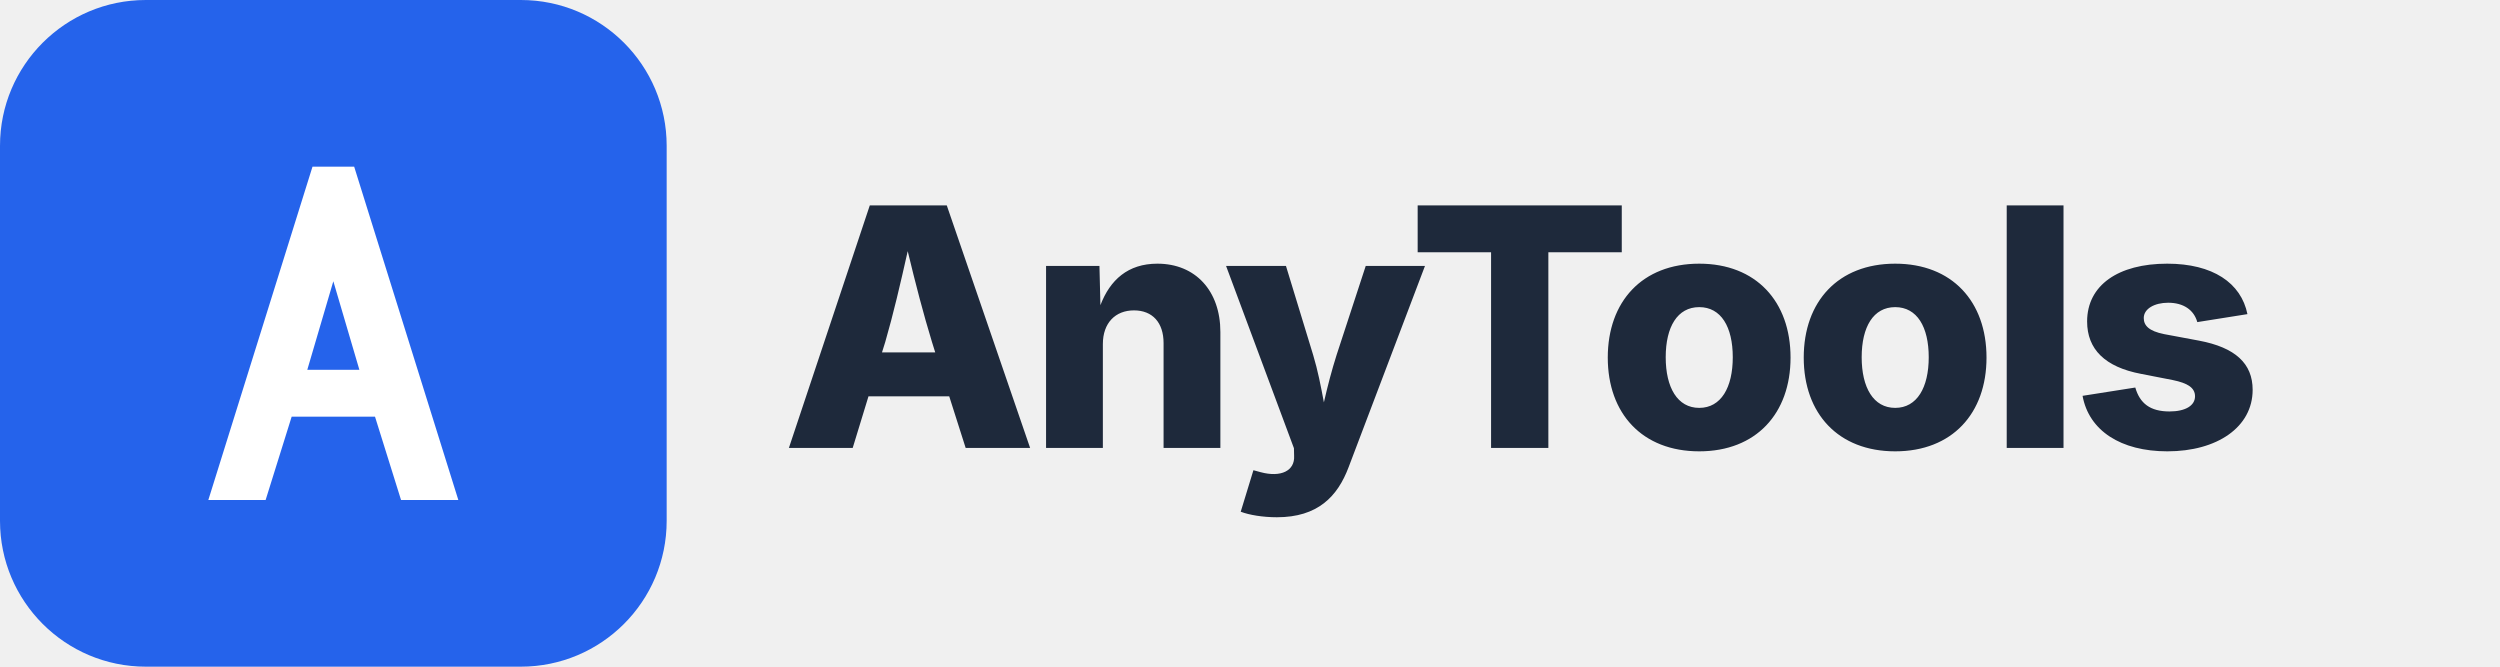
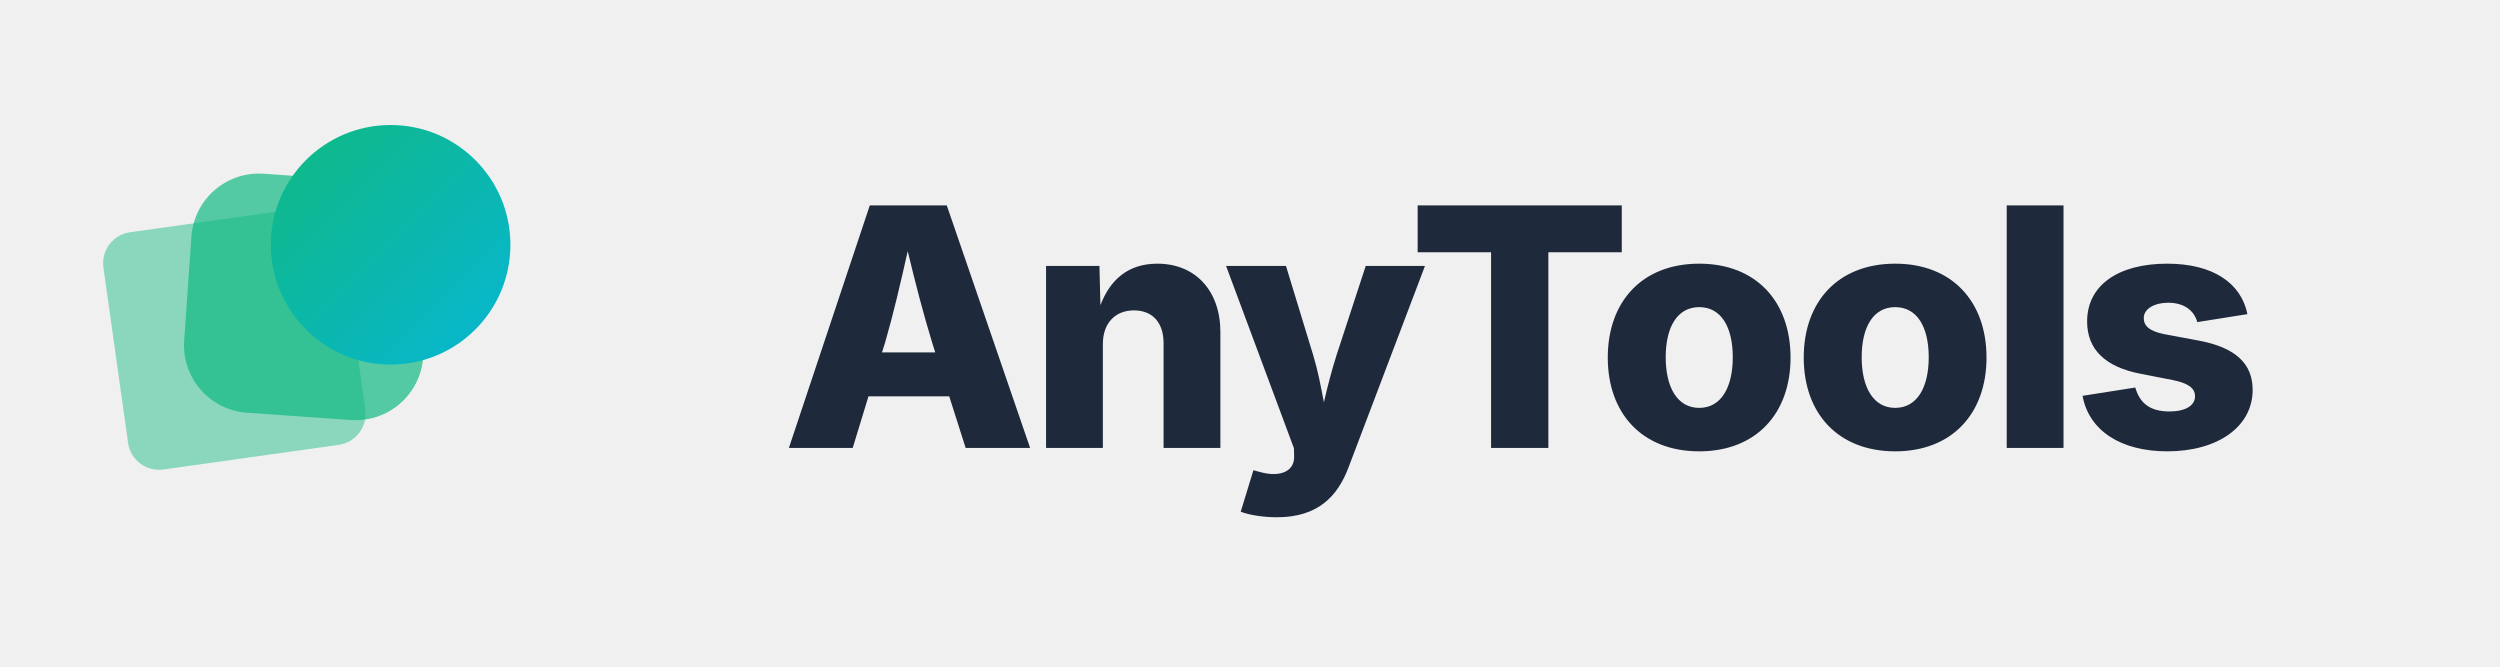
<svg xmlns="http://www.w3.org/2000/svg" viewBox="0 0 480 128" width="480" height="128">
-   <rect width="128" height="128" rx="28" fill="#2563EB" />
-   <path d="M40 96 L60 32 L68 32 L88 96 L77 96 L72 80 L56 80 L51 96 Z M59 71 L69 71 L64 54 Z" fill="#FFFFFF" />
+   <defs>
+     <linearGradient id="atw" x1="0" y1="0" x2="1" y2="1">
+       <stop offset="0" stop-color="#10B981" />
+       <stop offset="1" stop-color="#06B6D4" />
+     </linearGradient>
+   </defs>
+   <rect x="22" y="42" width="46" height="46" rx="6" fill="#10B981" opacity="0.45" transform="rotate(-8 45 65)" />
+   <rect x="36" y="34" width="46" height="46" rx="13" fill="#10B981" opacity="0.7" transform="rotate(4 59 57)" />
+   <rect x="52" y="24" width="46" height="46" rx="23" fill="url(#atw)" />
  <text x="150" y="86" font-family="Inter, system-ui, -apple-system, sans-serif" font-size="64" font-weight="800" fill="#1E293B" letter-spacing="-2">AnyTools</text>
</svg>
